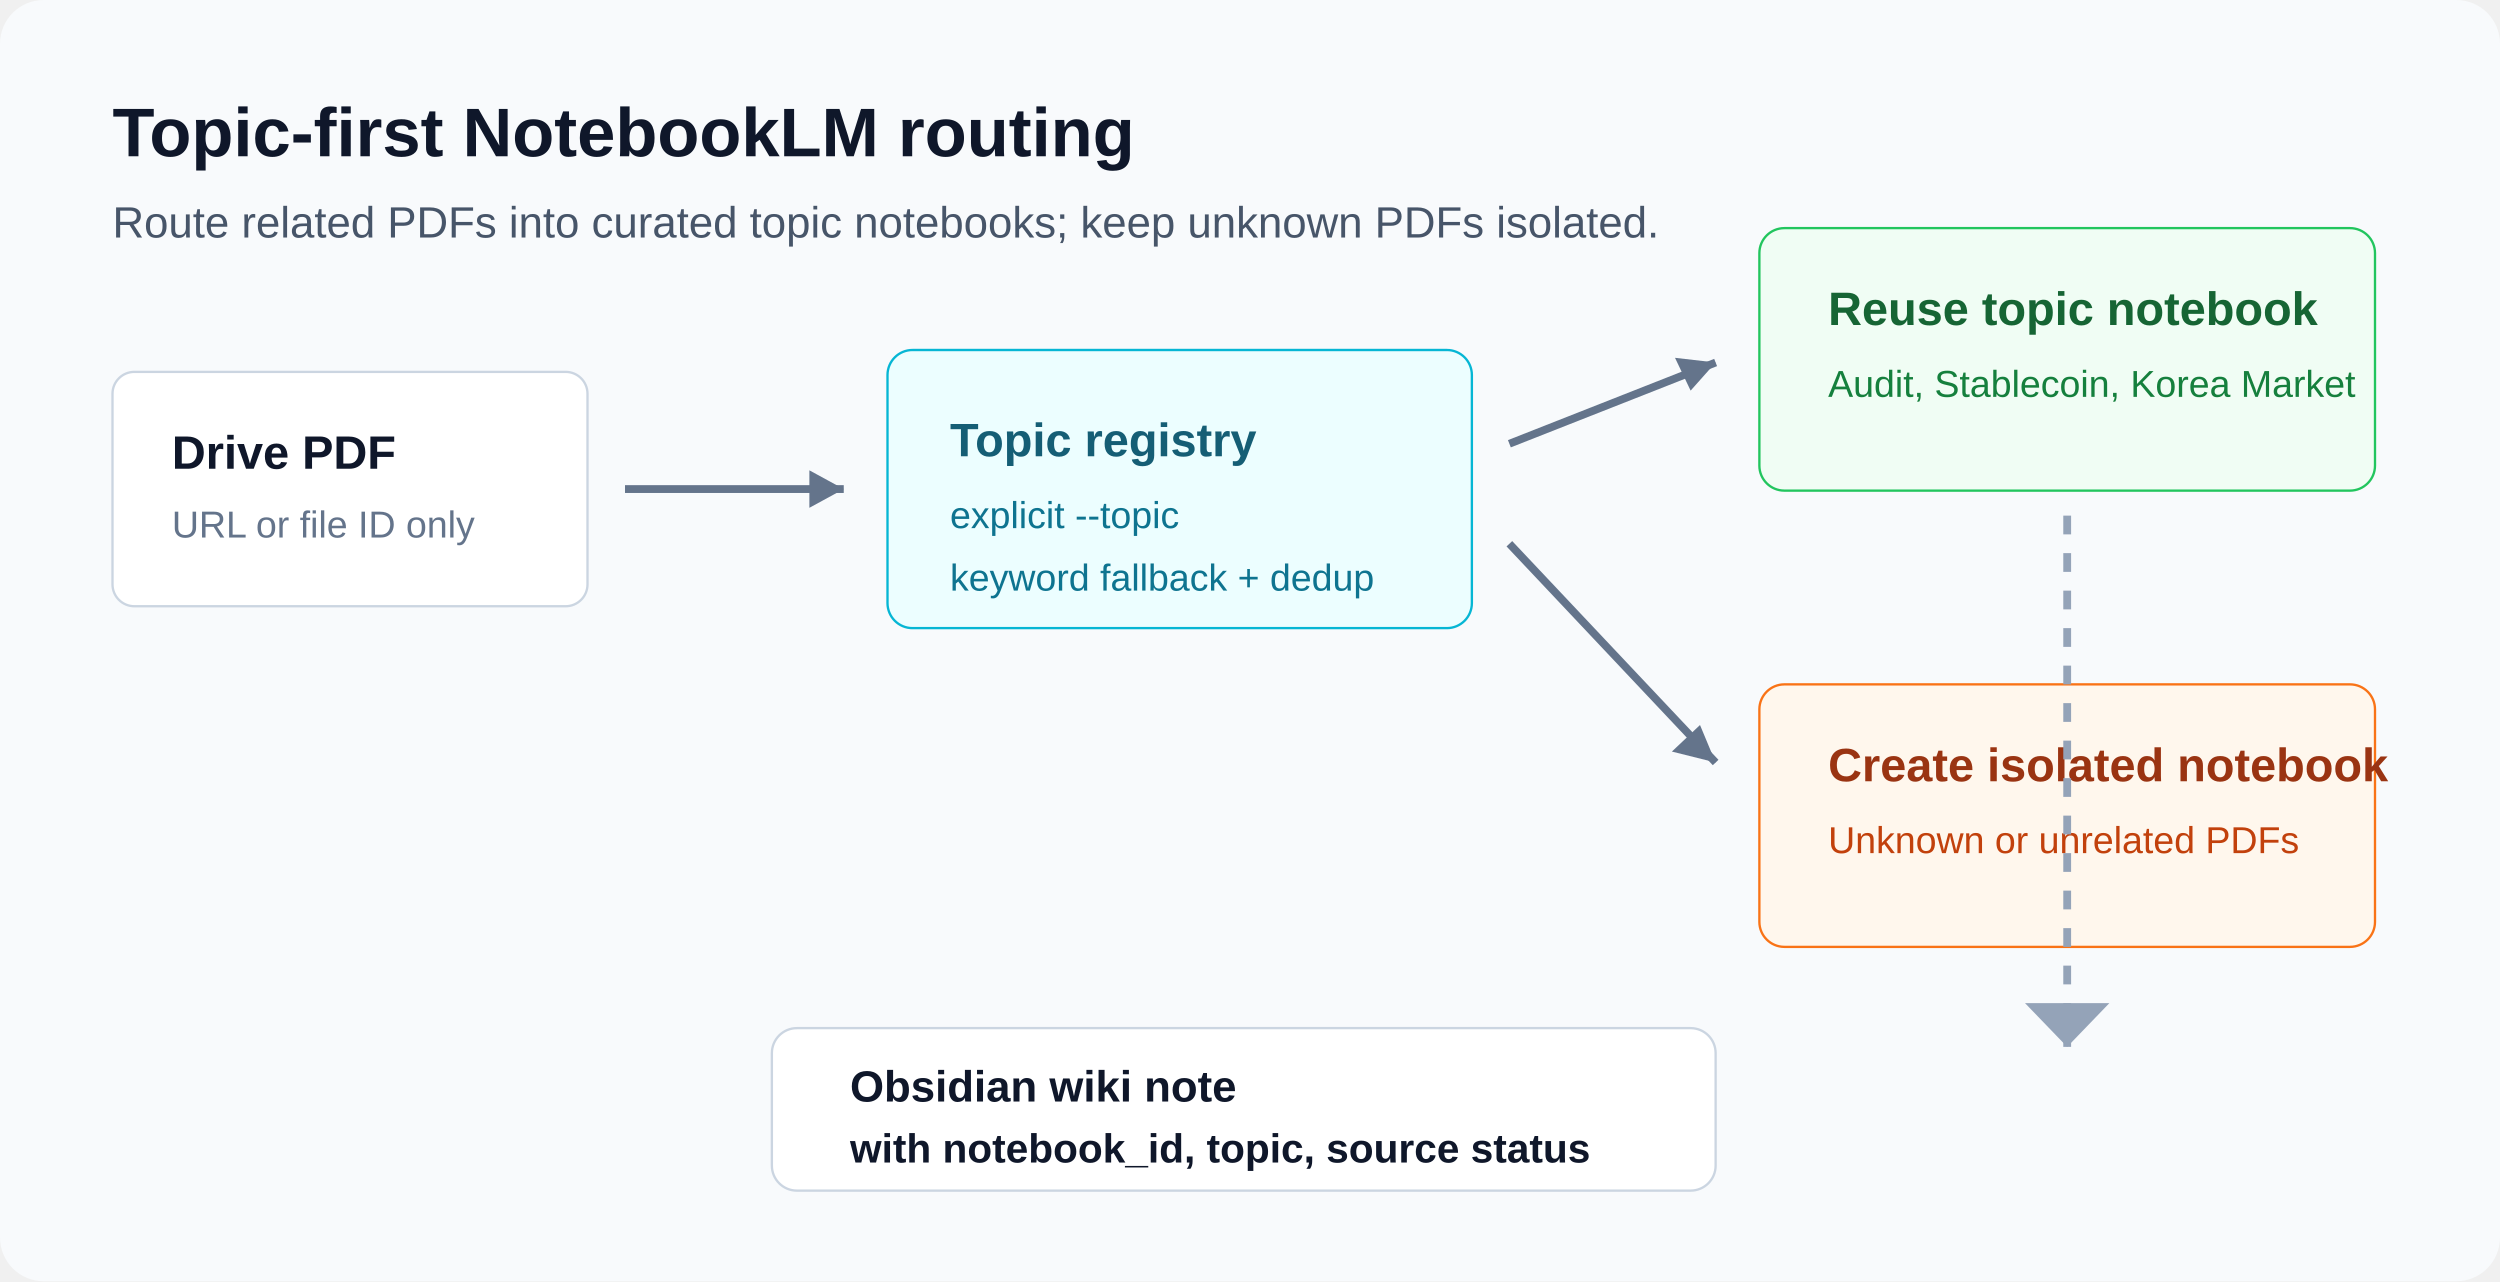
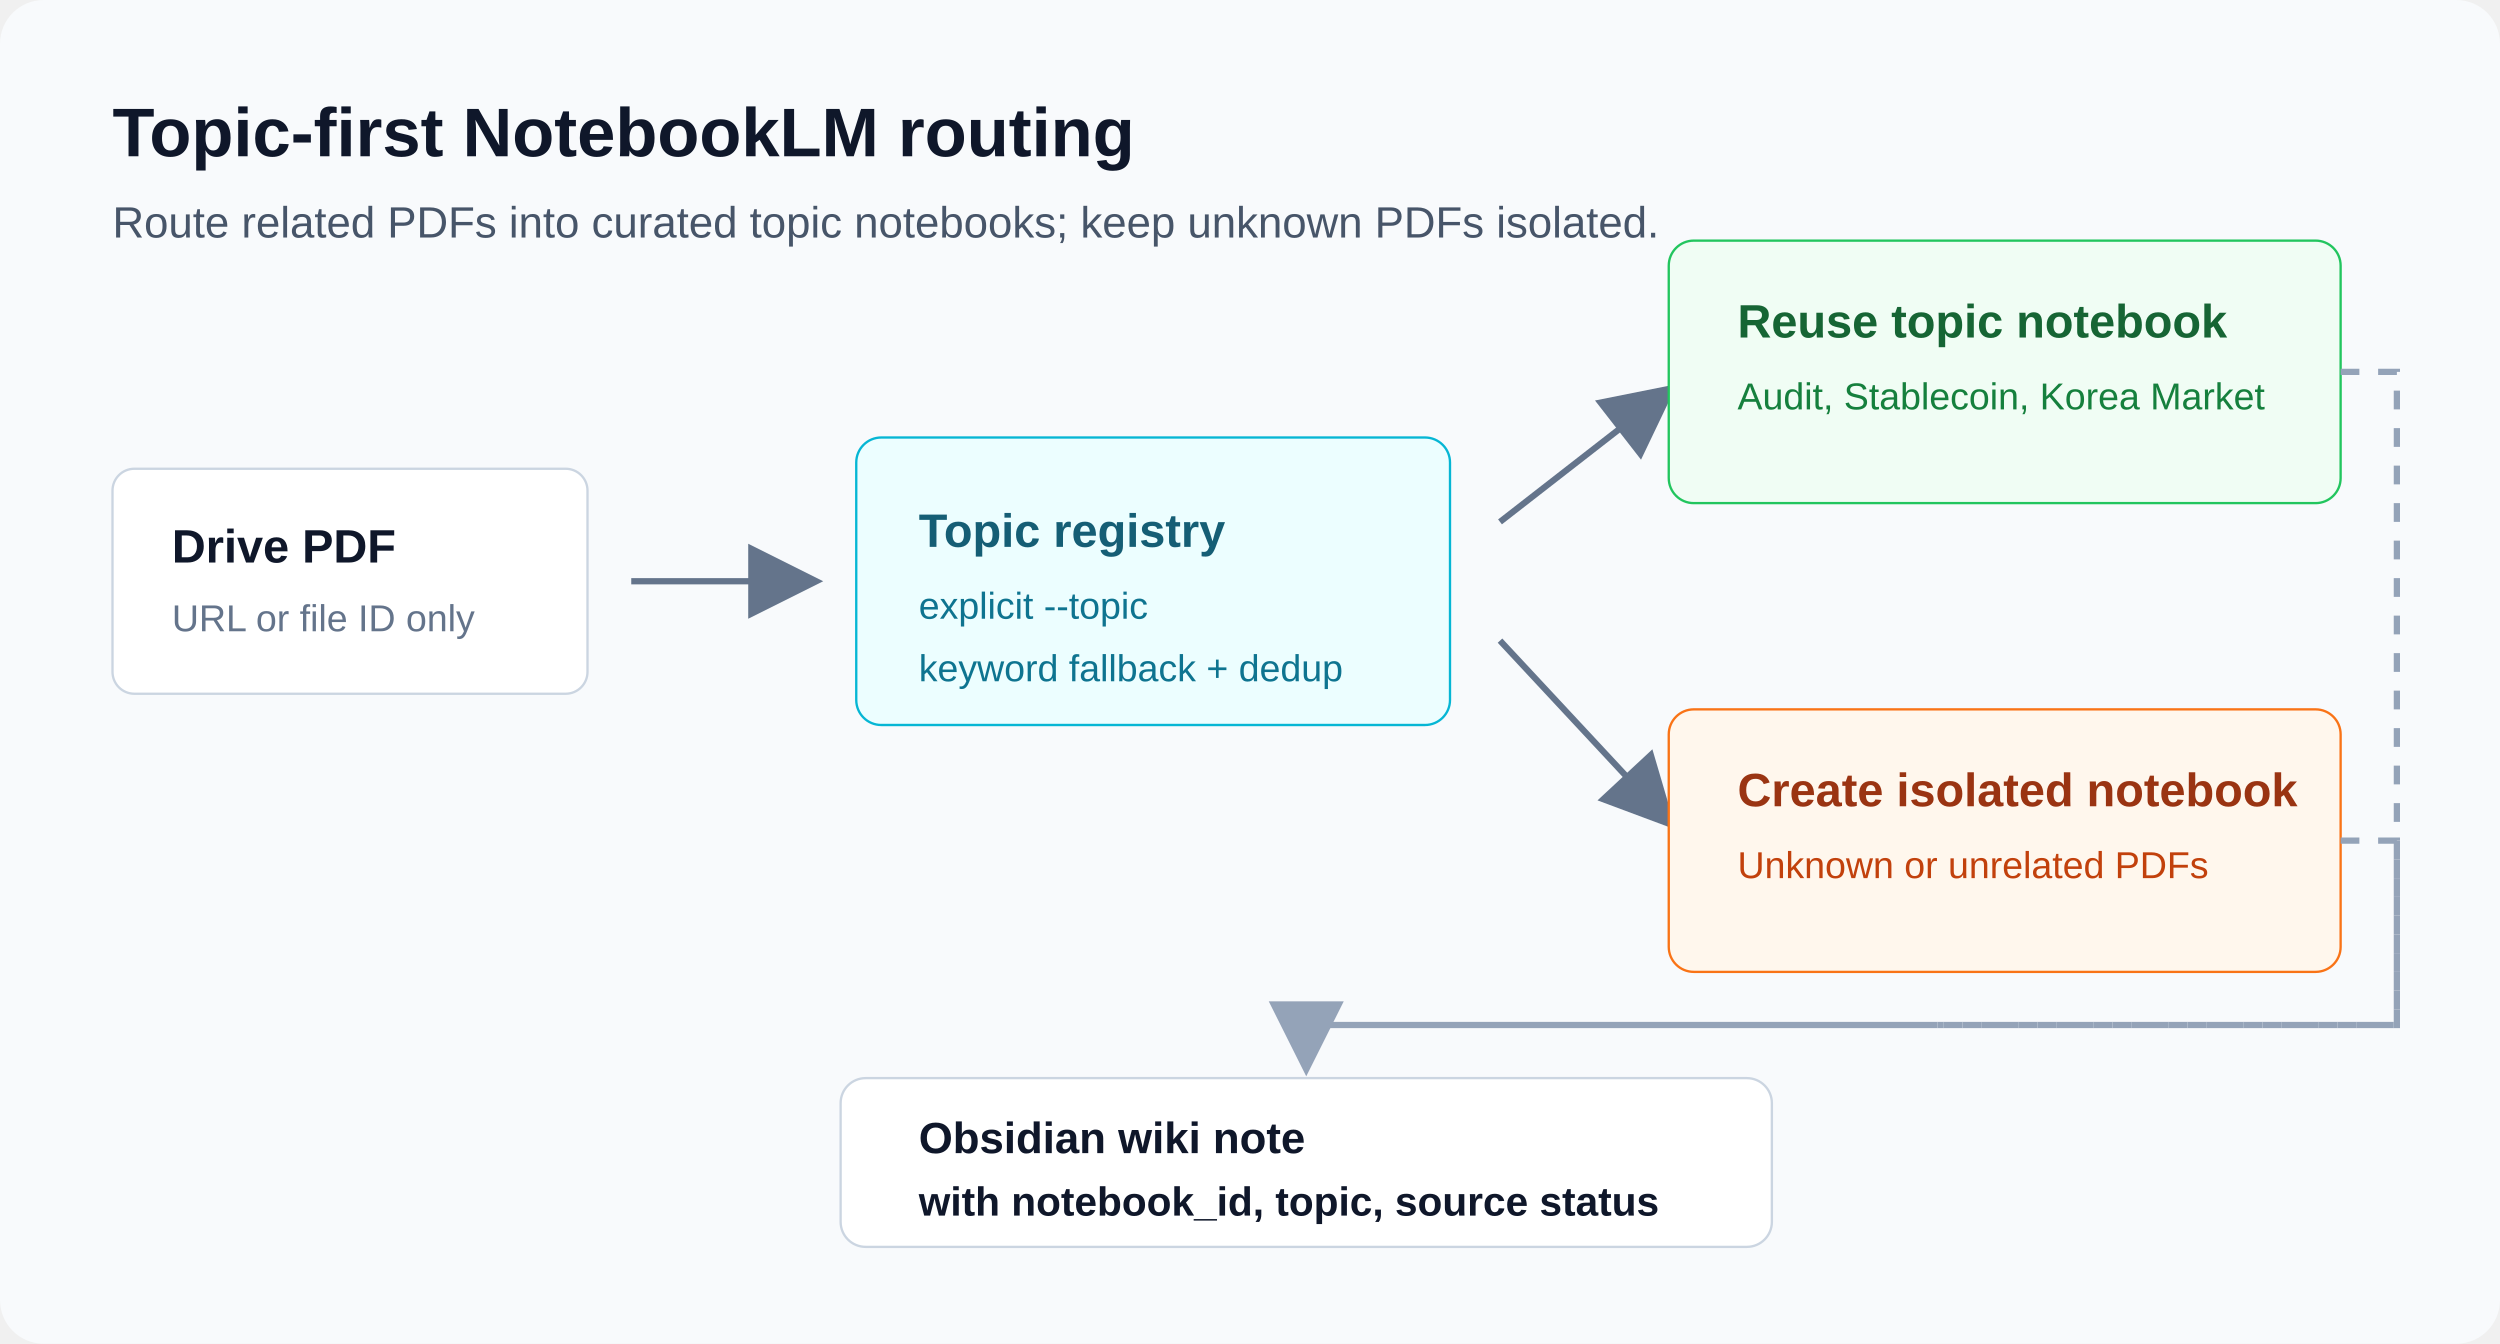
- <svg xmlns="http://www.w3.org/2000/svg" width="1600" height="820" viewBox="0 0 1600 820" role="img" aria-labelledby="title desc">
-   <rect width="1600" height="820" rx="28" fill="#f8fafc" />
+ <svg xmlns="http://www.w3.org/2000/svg" width="1600" height="860" viewBox="0 0 1600 860" role="img" aria-labelledby="title desc">
+   <defs>
+     <marker id="arrow" viewBox="0 0 14 14" refX="12" refY="7" markerWidth="12" markerHeight="12" orient="auto-start-reverse">
+       <path d="M 0 0 L 14 7 L 0 14 z" fill="#64748b" />
+     </marker>
+     <marker id="arrow-soft" viewBox="0 0 14 14" refX="12" refY="7" markerWidth="12" markerHeight="12" orient="auto-start-reverse">
+       <path d="M 0 0 L 14 7 L 0 14 z" fill="#94a3b8" />
+     </marker>
+   </defs>
+   <rect width="1600" height="860" rx="28" fill="#f8fafc" />
  <text x="72" y="100" fill="#0f172a" font-family="Arial, sans-serif" font-size="44" font-weight="700">Topic-first NotebookLM routing</text>
  <text x="72" y="152" fill="#475569" font-family="Arial, sans-serif" font-size="28">Route related PDFs into curated topic notebooks; keep unknown PDFs isolated.</text>
-   <rect x="72" y="238" width="304" height="150" rx="14" fill="#ffffff" stroke="#cbd5e1" stroke-width="1.5" />
-   <text x="110" y="300" fill="#0f172a" font-family="Arial, sans-serif" font-size="30" font-weight="700">Drive PDF</text>
-   <text x="110" y="344" fill="#64748b" font-family="Arial, sans-serif" font-size="24">URL or file ID only</text>
-   <path d="M 400 313 L 540 313" stroke="#64748b" stroke-width="5" fill="none" />
-   <path d="M 540 313 L 518 301 L 518 325 Z" fill="#64748b" />
-   <rect x="568" y="224" width="374" height="178" rx="16" fill="#ecfeff" stroke="#06b6d4" stroke-width="1.5" />
-   <text x="608" y="292" fill="#155e75" font-family="Arial, sans-serif" font-size="30" font-weight="700">Topic registry</text>
-   <text x="608" y="338" fill="#0e7490" font-family="Arial, sans-serif" font-size="24">explicit --topic</text>
-   <text x="608" y="378" fill="#0e7490" font-family="Arial, sans-serif" font-size="24">keyword fallback + dedup</text>
-   <path d="M 966 284 L 1098 232" stroke="#64748b" stroke-width="5" fill="none" />
-   <path d="M 1098 232 L 1072 229 L 1082 250 Z" fill="#64748b" />
-   <path d="M 966 348 L 1098 488" stroke="#64748b" stroke-width="5" fill="none" />
-   <path d="M 1098 488 L 1088 464 L 1070 481 Z" fill="#64748b" />
-   <rect x="1126" y="146" width="394" height="168" rx="16" fill="#f0fdf4" stroke="#22c55e" stroke-width="1.5" />
-   <text x="1170" y="208" fill="#166534" font-family="Arial, sans-serif" font-size="30" font-weight="700">Reuse topic notebook</text>
-   <text x="1170" y="254" fill="#15803d" font-family="Arial, sans-serif" font-size="24">Audit, Stablecoin, Korea Market</text>
-   <rect x="1126" y="438" width="394" height="168" rx="16" fill="#fff7ed" stroke="#f97316" stroke-width="1.5" />
-   <text x="1170" y="500" fill="#9a3412" font-family="Arial, sans-serif" font-size="30" font-weight="700">Create isolated notebook</text>
-   <text x="1170" y="546" fill="#c2410c" font-family="Arial, sans-serif" font-size="24">Unknown or unrelated PDFs</text>
-   <path d="M 1323 330 L 1323 670" stroke="#94a3b8" stroke-width="5" stroke-dasharray="12 12" fill="none" />
-   <path d="M 1323 670 L 1296 642 L 1350 642 Z" fill="#94a3b8" />
-   <rect x="494" y="658" width="604" height="104" rx="16" fill="#ffffff" stroke="#cbd5e1" stroke-width="1.5" />
-   <text x="544" y="705" fill="#0f172a" font-family="Arial, sans-serif" font-size="28" font-weight="700">Obsidian wiki note</text>
-   <text x="544" y="744" fill="#0f172a" font-family="Arial, sans-serif" font-size="26" font-weight="700">with notebook_id, topic, source status</text>
+   <rect x="72" y="300" width="304" height="144" rx="14" fill="#ffffff" stroke="#cbd5e1" stroke-width="1.5" />
+   <text x="110" y="360" fill="#0f172a" font-family="Arial, sans-serif" font-size="30" font-weight="700">Drive PDF</text>
+   <text x="110" y="404" fill="#64748b" font-family="Arial, sans-serif" font-size="24">URL or file ID only</text>
+   <path d="M 404 372 L 520 372" stroke="#64748b" stroke-width="4" fill="none" marker-end="url(#arrow)" />
+   <rect x="548" y="280" width="380" height="184" rx="16" fill="#ecfeff" stroke="#06b6d4" stroke-width="1.5" />
+   <text x="588" y="350" fill="#155e75" font-family="Arial, sans-serif" font-size="30" font-weight="700">Topic registry</text>
+   <text x="588" y="396" fill="#0e7490" font-family="Arial, sans-serif" font-size="24">explicit --topic</text>
+   <text x="588" y="436" fill="#0e7490" font-family="Arial, sans-serif" font-size="24">keyword fallback + dedup</text>
+   <path d="M 960 334 L 1068 250" stroke="#64748b" stroke-width="4" fill="none" marker-end="url(#arrow)" />
+   <path d="M 960 410 L 1068 526" stroke="#64748b" stroke-width="4" fill="none" marker-end="url(#arrow)" />
+   <rect x="1068" y="154" width="430" height="168" rx="16" fill="#f0fdf4" stroke="#22c55e" stroke-width="1.5" />
+   <text x="1112" y="216" fill="#166534" font-family="Arial, sans-serif" font-size="30" font-weight="700">Reuse topic notebook</text>
+   <text x="1112" y="262" fill="#15803d" font-family="Arial, sans-serif" font-size="24">Audit, Stablecoin, Korea Market</text>
+   <rect x="1068" y="454" width="430" height="168" rx="16" fill="#fff7ed" stroke="#f97316" stroke-width="1.5" />
+   <text x="1112" y="516" fill="#9a3412" font-family="Arial, sans-serif" font-size="30" font-weight="700">Create isolated notebook</text>
+   <text x="1112" y="562" fill="#c2410c" font-family="Arial, sans-serif" font-size="24">Unknown or unrelated PDFs</text>
+   <path d="M 1498 238 L 1534 238 L 1534 656 L 1240 656" stroke="#94a3b8" stroke-width="4" stroke-dasharray="12 12" fill="none" />
+   <path d="M 1498 538 L 1534 538 L 1534 656 L 1240 656" stroke="#94a3b8" stroke-width="4" stroke-dasharray="12 12" fill="none" />
+   <path d="M 1240 656 L 836 656 L 836 682" stroke="#94a3b8" stroke-width="4" fill="none" marker-end="url(#arrow-soft)" />
+   <rect x="538" y="690" width="596" height="108" rx="16" fill="#ffffff" stroke="#cbd5e1" stroke-width="1.5" />
+   <text x="588" y="738" fill="#0f172a" font-family="Arial, sans-serif" font-size="28" font-weight="700">Obsidian wiki note</text>
+   <text x="588" y="778" fill="#0f172a" font-family="Arial, sans-serif" font-size="26" font-weight="700">with notebook_id, topic, source status</text>
</svg>
